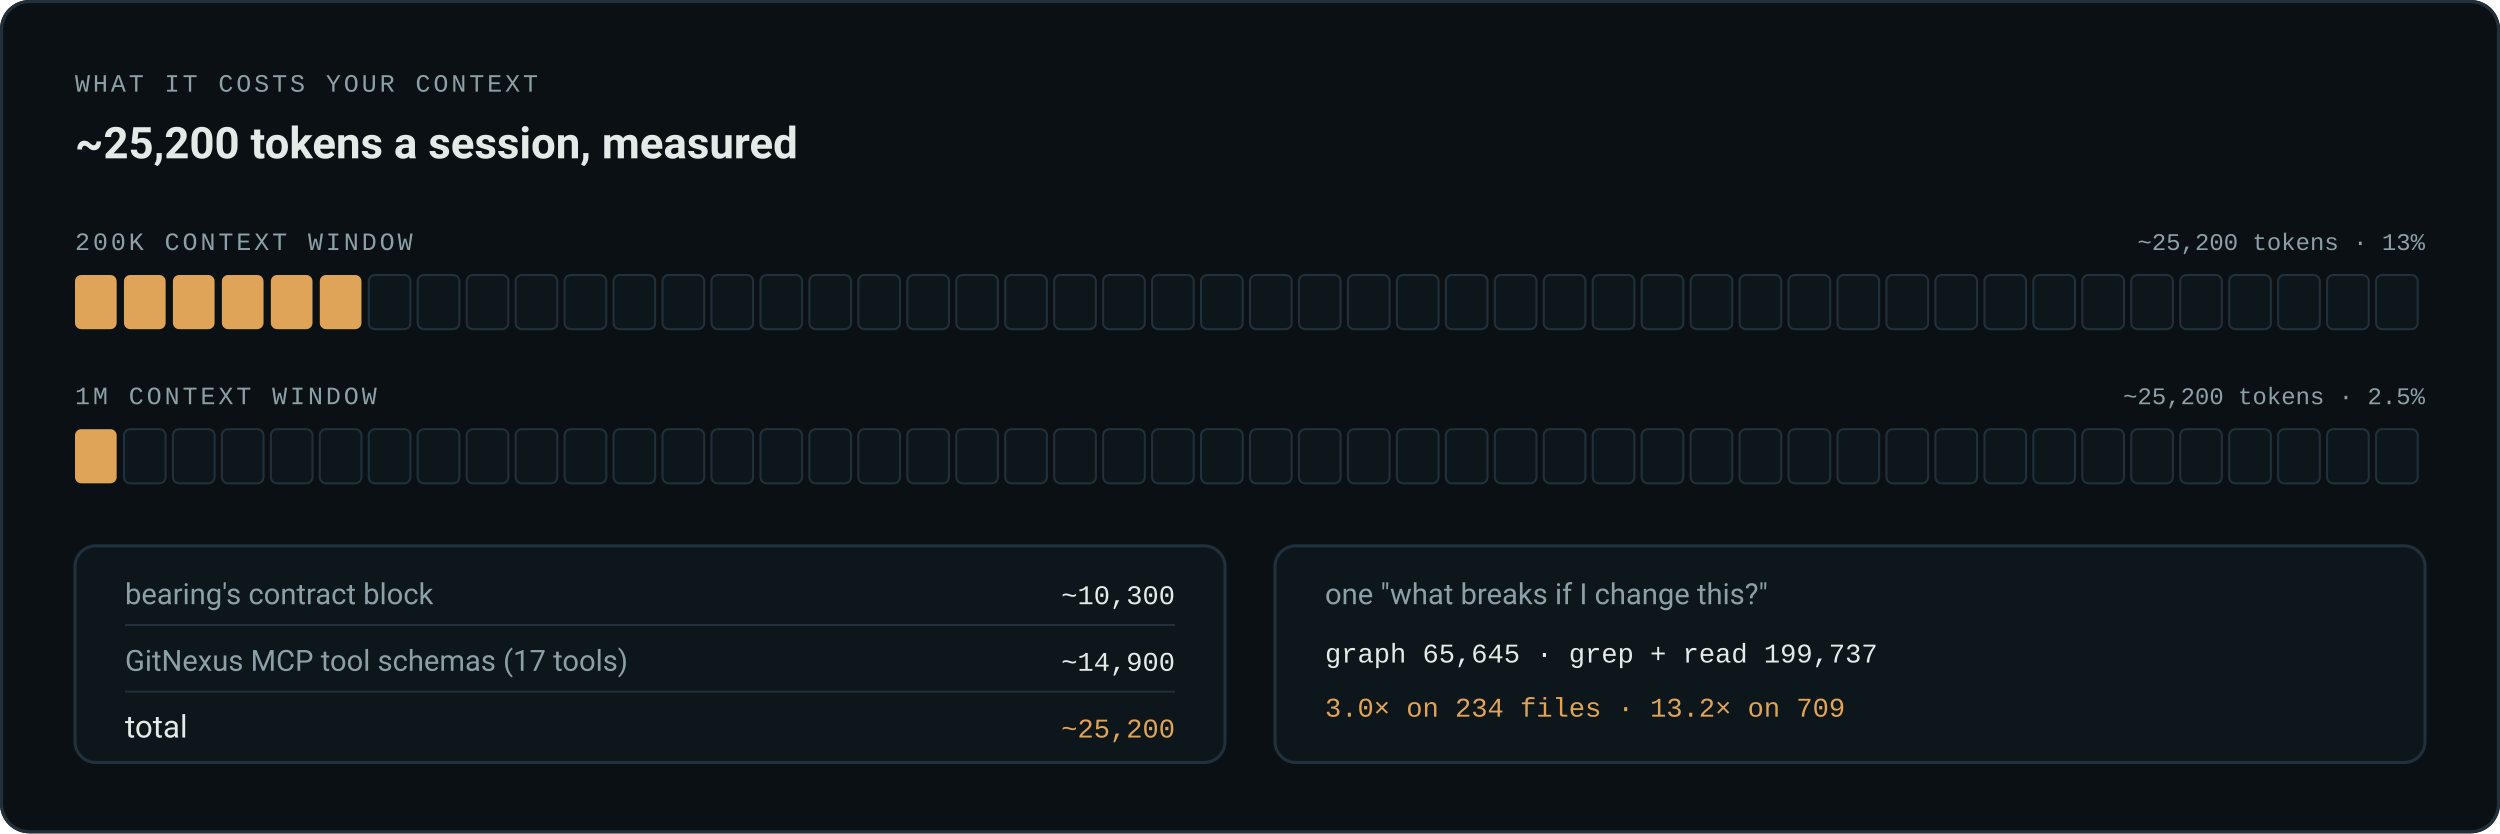
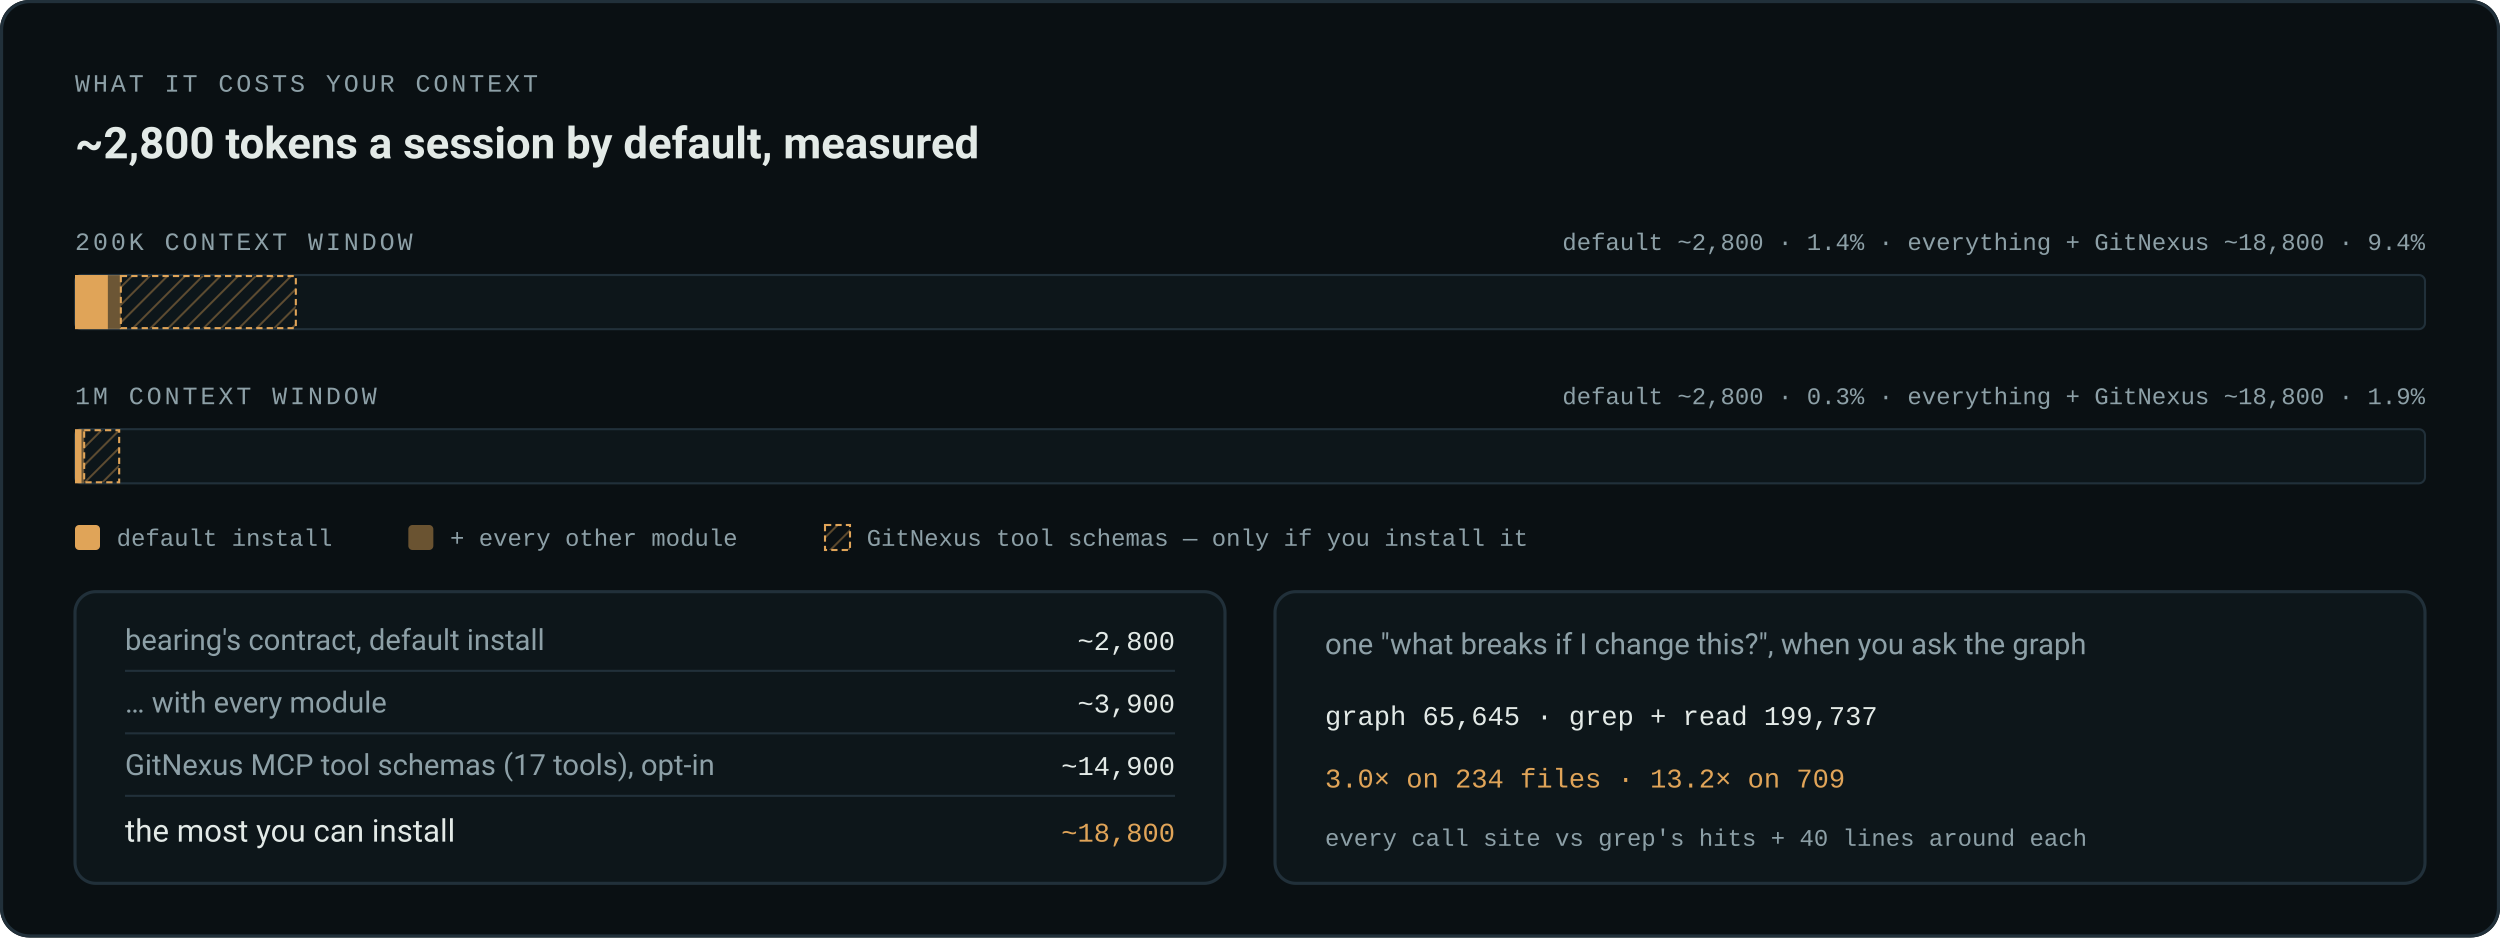
- <svg xmlns="http://www.w3.org/2000/svg" viewBox="0 0 1200 400" width="1200" height="400" role="img" aria-label="bearing costs about 25,200 tokens per session — 13 percent of a 200k context window, 2.5 percent of 1M — split between its own contract and the GitNexus tool schemas, and one impact question costs 3 to 13 times less than grepping and reading the hits.">
+ <svg xmlns="http://www.w3.org/2000/svg" viewBox="0 0 1200 450" width="1200" height="450" role="img" aria-label="bearing costs about 2,800 tokens a session by default — 1.4 percent of a 200k context window — and about 18,800 with every module plus the opt-in GitNexus tool schemas, 9.4 percent. When you ask for the graph, one impact question costs 3 to 13 times less than grepping and reading the hits.">
+   <defs>
+     <pattern id="hatch" width="6" height="6" patternUnits="userSpaceOnUse" patternTransform="rotate(45)">
+       <line x1="0" y1="0" x2="0" y2="6" stroke="#E0A458" stroke-opacity="0.35" stroke-width="2" />
+     </pattern>
+   </defs>
  <style>
-     .s { font-family: -apple-system, BlinkMacSystemFont, 'Segoe UI', Roboto, 'Helvetica Neue', Arial, sans-serif; }
-     .m { font-family: ui-monospace, SFMono-Regular, 'SF Mono', Menlo, Consolas, 'Liberation Mono', monospace; }
    .lab { font-family: ui-monospace, SFMono-Regular, 'SF Mono', Menlo, Consolas, 'Liberation Mono', monospace; font-size: 12px; letter-spacing: 1.4px; fill: #8DA0A7; }
    .h { font-family: -apple-system, BlinkMacSystemFont, 'Segoe UI', Roboto, 'Helvetica Neue', Arial, sans-serif; font-size: 21px; font-weight: 700; fill: #E3EAE7; }
    .t { font-family: -apple-system, BlinkMacSystemFont, 'Segoe UI', Roboto, 'Helvetica Neue', Arial, sans-serif; font-size: 15px; fill: #E3EAE7; }
    .d { font-family: -apple-system, BlinkMacSystemFont, 'Segoe UI', Roboto, 'Helvetica Neue', Arial, sans-serif; font-size: 14px; fill: #8DA0A7; }
    .mono { font-family: ui-monospace, SFMono-Regular, 'SF Mono', Menlo, Consolas, 'Liberation Mono', monospace; font-size: 13px; fill: #E3EAE7; }
-     .monod { font-family: ui-monospace, SFMono-Regular, 'SF Mono', Menlo, Consolas, 'Liberation Mono', monospace; font-size: 13px; fill: #8DA0A7; }
    .small { font-family: ui-monospace, SFMono-Regular, 'SF Mono', Menlo, Consolas, 'Liberation Mono', monospace; font-size: 11.5px; fill: #8DA0A7; }
  </style>
-   <rect width="1200" height="400" rx="14" fill="#0A1013" />
-   <rect x="0.75" y="0.75" width="1198.5" height="398.5" rx="13.5" fill="none" stroke="#21303A" stroke-width="1.5" />
-   <text x="36" y="44" class="lab" text-anchor="start">WHAT IT COSTS YOUR CONTEXT</text>
-   <text x="36" y="76" class="h" text-anchor="start">~25,200 tokens a session, measured</text>
-   <text x="36" y="120" class="lab" text-anchor="start">200K CONTEXT WINDOW</text>
-   <text x="1164" y="120" class="small" text-anchor="end">~25,200 tokens · 13%</text>
-   <rect x="36.0" y="132" width="20" height="26" rx="3" fill="#E0A458" stroke="none" stroke-width="1" />
-   <rect x="59.5" y="132" width="20" height="26" rx="3" fill="#E0A458" stroke="none" stroke-width="1" />
-   <rect x="83.0" y="132" width="20" height="26" rx="3" fill="#E0A458" stroke="none" stroke-width="1" />
-   <rect x="106.5" y="132" width="20" height="26" rx="3" fill="#E0A458" stroke="none" stroke-width="1" />
-   <rect x="130.0" y="132" width="20" height="26" rx="3" fill="#E0A458" stroke="none" stroke-width="1" />
-   <rect x="153.5" y="132" width="20" height="26" rx="3" fill="#E0A458" stroke="none" stroke-width="1" />
-   <rect x="177.0" y="132" width="20" height="26" rx="3" fill="#0D161A" stroke="#21303A" stroke-width="1" />
-   <rect x="200.5" y="132" width="20" height="26" rx="3" fill="#0D161A" stroke="#21303A" stroke-width="1" />
-   <rect x="224.0" y="132" width="20" height="26" rx="3" fill="#0D161A" stroke="#21303A" stroke-width="1" />
-   <rect x="247.5" y="132" width="20" height="26" rx="3" fill="#0D161A" stroke="#21303A" stroke-width="1" />
-   <rect x="271.0" y="132" width="20" height="26" rx="3" fill="#0D161A" stroke="#21303A" stroke-width="1" />
-   <rect x="294.5" y="132" width="20" height="26" rx="3" fill="#0D161A" stroke="#21303A" stroke-width="1" />
-   <rect x="318.0" y="132" width="20" height="26" rx="3" fill="#0D161A" stroke="#21303A" stroke-width="1" />
-   <rect x="341.5" y="132" width="20" height="26" rx="3" fill="#0D161A" stroke="#21303A" stroke-width="1" />
-   <rect x="365.0" y="132" width="20" height="26" rx="3" fill="#0D161A" stroke="#21303A" stroke-width="1" />
-   <rect x="388.5" y="132" width="20" height="26" rx="3" fill="#0D161A" stroke="#21303A" stroke-width="1" />
-   <rect x="412.0" y="132" width="20" height="26" rx="3" fill="#0D161A" stroke="#21303A" stroke-width="1" />
-   <rect x="435.5" y="132" width="20" height="26" rx="3" fill="#0D161A" stroke="#21303A" stroke-width="1" />
-   <rect x="459.0" y="132" width="20" height="26" rx="3" fill="#0D161A" stroke="#21303A" stroke-width="1" />
-   <rect x="482.5" y="132" width="20" height="26" rx="3" fill="#0D161A" stroke="#21303A" stroke-width="1" />
-   <rect x="506.0" y="132" width="20" height="26" rx="3" fill="#0D161A" stroke="#21303A" stroke-width="1" />
-   <rect x="529.5" y="132" width="20" height="26" rx="3" fill="#0D161A" stroke="#21303A" stroke-width="1" />
-   <rect x="553.0" y="132" width="20" height="26" rx="3" fill="#0D161A" stroke="#21303A" stroke-width="1" />
-   <rect x="576.5" y="132" width="20" height="26" rx="3" fill="#0D161A" stroke="#21303A" stroke-width="1" />
-   <rect x="600.0" y="132" width="20" height="26" rx="3" fill="#0D161A" stroke="#21303A" stroke-width="1" />
-   <rect x="623.5" y="132" width="20" height="26" rx="3" fill="#0D161A" stroke="#21303A" stroke-width="1" />
-   <rect x="647.0" y="132" width="20" height="26" rx="3" fill="#0D161A" stroke="#21303A" stroke-width="1" />
-   <rect x="670.5" y="132" width="20" height="26" rx="3" fill="#0D161A" stroke="#21303A" stroke-width="1" />
-   <rect x="694.0" y="132" width="20" height="26" rx="3" fill="#0D161A" stroke="#21303A" stroke-width="1" />
-   <rect x="717.5" y="132" width="20" height="26" rx="3" fill="#0D161A" stroke="#21303A" stroke-width="1" />
-   <rect x="741.0" y="132" width="20" height="26" rx="3" fill="#0D161A" stroke="#21303A" stroke-width="1" />
-   <rect x="764.5" y="132" width="20" height="26" rx="3" fill="#0D161A" stroke="#21303A" stroke-width="1" />
-   <rect x="788.0" y="132" width="20" height="26" rx="3" fill="#0D161A" stroke="#21303A" stroke-width="1" />
-   <rect x="811.5" y="132" width="20" height="26" rx="3" fill="#0D161A" stroke="#21303A" stroke-width="1" />
-   <rect x="835.0" y="132" width="20" height="26" rx="3" fill="#0D161A" stroke="#21303A" stroke-width="1" />
-   <rect x="858.5" y="132" width="20" height="26" rx="3" fill="#0D161A" stroke="#21303A" stroke-width="1" />
-   <rect x="882.0" y="132" width="20" height="26" rx="3" fill="#0D161A" stroke="#21303A" stroke-width="1" />
-   <rect x="905.5" y="132" width="20" height="26" rx="3" fill="#0D161A" stroke="#21303A" stroke-width="1" />
-   <rect x="929.0" y="132" width="20" height="26" rx="3" fill="#0D161A" stroke="#21303A" stroke-width="1" />
-   <rect x="952.5" y="132" width="20" height="26" rx="3" fill="#0D161A" stroke="#21303A" stroke-width="1" />
-   <rect x="976.0" y="132" width="20" height="26" rx="3" fill="#0D161A" stroke="#21303A" stroke-width="1" />
-   <rect x="999.5" y="132" width="20" height="26" rx="3" fill="#0D161A" stroke="#21303A" stroke-width="1" />
-   <rect x="1023.0" y="132" width="20" height="26" rx="3" fill="#0D161A" stroke="#21303A" stroke-width="1" />
-   <rect x="1046.5" y="132" width="20" height="26" rx="3" fill="#0D161A" stroke="#21303A" stroke-width="1" />
-   <rect x="1070.0" y="132" width="20" height="26" rx="3" fill="#0D161A" stroke="#21303A" stroke-width="1" />
-   <rect x="1093.5" y="132" width="20" height="26" rx="3" fill="#0D161A" stroke="#21303A" stroke-width="1" />
-   <rect x="1117.0" y="132" width="20" height="26" rx="3" fill="#0D161A" stroke="#21303A" stroke-width="1" />
-   <rect x="1140.5" y="132" width="20" height="26" rx="3" fill="#0D161A" stroke="#21303A" stroke-width="1" />
-   <text x="36" y="194" class="lab" text-anchor="start">1M CONTEXT WINDOW</text>
-   <text x="1164" y="194" class="small" text-anchor="end">~25,200 tokens · 2.5%</text>
-   <rect x="36.0" y="206" width="20" height="26" rx="3" fill="#E0A458" stroke="none" stroke-width="1" />
-   <rect x="59.5" y="206" width="20" height="26" rx="3" fill="#0D161A" stroke="#21303A" stroke-width="1" />
-   <rect x="83.0" y="206" width="20" height="26" rx="3" fill="#0D161A" stroke="#21303A" stroke-width="1" />
-   <rect x="106.5" y="206" width="20" height="26" rx="3" fill="#0D161A" stroke="#21303A" stroke-width="1" />
-   <rect x="130.0" y="206" width="20" height="26" rx="3" fill="#0D161A" stroke="#21303A" stroke-width="1" />
-   <rect x="153.5" y="206" width="20" height="26" rx="3" fill="#0D161A" stroke="#21303A" stroke-width="1" />
-   <rect x="177.0" y="206" width="20" height="26" rx="3" fill="#0D161A" stroke="#21303A" stroke-width="1" />
-   <rect x="200.5" y="206" width="20" height="26" rx="3" fill="#0D161A" stroke="#21303A" stroke-width="1" />
-   <rect x="224.0" y="206" width="20" height="26" rx="3" fill="#0D161A" stroke="#21303A" stroke-width="1" />
-   <rect x="247.5" y="206" width="20" height="26" rx="3" fill="#0D161A" stroke="#21303A" stroke-width="1" />
-   <rect x="271.0" y="206" width="20" height="26" rx="3" fill="#0D161A" stroke="#21303A" stroke-width="1" />
-   <rect x="294.5" y="206" width="20" height="26" rx="3" fill="#0D161A" stroke="#21303A" stroke-width="1" />
-   <rect x="318.0" y="206" width="20" height="26" rx="3" fill="#0D161A" stroke="#21303A" stroke-width="1" />
-   <rect x="341.5" y="206" width="20" height="26" rx="3" fill="#0D161A" stroke="#21303A" stroke-width="1" />
-   <rect x="365.0" y="206" width="20" height="26" rx="3" fill="#0D161A" stroke="#21303A" stroke-width="1" />
-   <rect x="388.5" y="206" width="20" height="26" rx="3" fill="#0D161A" stroke="#21303A" stroke-width="1" />
-   <rect x="412.0" y="206" width="20" height="26" rx="3" fill="#0D161A" stroke="#21303A" stroke-width="1" />
-   <rect x="435.5" y="206" width="20" height="26" rx="3" fill="#0D161A" stroke="#21303A" stroke-width="1" />
-   <rect x="459.0" y="206" width="20" height="26" rx="3" fill="#0D161A" stroke="#21303A" stroke-width="1" />
-   <rect x="482.5" y="206" width="20" height="26" rx="3" fill="#0D161A" stroke="#21303A" stroke-width="1" />
-   <rect x="506.0" y="206" width="20" height="26" rx="3" fill="#0D161A" stroke="#21303A" stroke-width="1" />
-   <rect x="529.5" y="206" width="20" height="26" rx="3" fill="#0D161A" stroke="#21303A" stroke-width="1" />
-   <rect x="553.0" y="206" width="20" height="26" rx="3" fill="#0D161A" stroke="#21303A" stroke-width="1" />
-   <rect x="576.5" y="206" width="20" height="26" rx="3" fill="#0D161A" stroke="#21303A" stroke-width="1" />
-   <rect x="600.0" y="206" width="20" height="26" rx="3" fill="#0D161A" stroke="#21303A" stroke-width="1" />
-   <rect x="623.5" y="206" width="20" height="26" rx="3" fill="#0D161A" stroke="#21303A" stroke-width="1" />
-   <rect x="647.0" y="206" width="20" height="26" rx="3" fill="#0D161A" stroke="#21303A" stroke-width="1" />
-   <rect x="670.5" y="206" width="20" height="26" rx="3" fill="#0D161A" stroke="#21303A" stroke-width="1" />
-   <rect x="694.0" y="206" width="20" height="26" rx="3" fill="#0D161A" stroke="#21303A" stroke-width="1" />
-   <rect x="717.5" y="206" width="20" height="26" rx="3" fill="#0D161A" stroke="#21303A" stroke-width="1" />
-   <rect x="741.0" y="206" width="20" height="26" rx="3" fill="#0D161A" stroke="#21303A" stroke-width="1" />
-   <rect x="764.5" y="206" width="20" height="26" rx="3" fill="#0D161A" stroke="#21303A" stroke-width="1" />
-   <rect x="788.0" y="206" width="20" height="26" rx="3" fill="#0D161A" stroke="#21303A" stroke-width="1" />
-   <rect x="811.5" y="206" width="20" height="26" rx="3" fill="#0D161A" stroke="#21303A" stroke-width="1" />
-   <rect x="835.0" y="206" width="20" height="26" rx="3" fill="#0D161A" stroke="#21303A" stroke-width="1" />
-   <rect x="858.5" y="206" width="20" height="26" rx="3" fill="#0D161A" stroke="#21303A" stroke-width="1" />
-   <rect x="882.0" y="206" width="20" height="26" rx="3" fill="#0D161A" stroke="#21303A" stroke-width="1" />
-   <rect x="905.5" y="206" width="20" height="26" rx="3" fill="#0D161A" stroke="#21303A" stroke-width="1" />
-   <rect x="929.0" y="206" width="20" height="26" rx="3" fill="#0D161A" stroke="#21303A" stroke-width="1" />
-   <rect x="952.5" y="206" width="20" height="26" rx="3" fill="#0D161A" stroke="#21303A" stroke-width="1" />
-   <rect x="976.0" y="206" width="20" height="26" rx="3" fill="#0D161A" stroke="#21303A" stroke-width="1" />
-   <rect x="999.5" y="206" width="20" height="26" rx="3" fill="#0D161A" stroke="#21303A" stroke-width="1" />
-   <rect x="1023.0" y="206" width="20" height="26" rx="3" fill="#0D161A" stroke="#21303A" stroke-width="1" />
-   <rect x="1046.5" y="206" width="20" height="26" rx="3" fill="#0D161A" stroke="#21303A" stroke-width="1" />
-   <rect x="1070.0" y="206" width="20" height="26" rx="3" fill="#0D161A" stroke="#21303A" stroke-width="1" />
-   <rect x="1093.5" y="206" width="20" height="26" rx="3" fill="#0D161A" stroke="#21303A" stroke-width="1" />
-   <rect x="1117.0" y="206" width="20" height="26" rx="3" fill="#0D161A" stroke="#21303A" stroke-width="1" />
-   <rect x="1140.5" y="206" width="20" height="26" rx="3" fill="#0D161A" stroke="#21303A" stroke-width="1" />
-   <rect x="36" y="262" width="552" height="104" rx="10" fill="#0D161A" stroke="#21303A" stroke-width="1.5" />
-   <text x="60" y="290" class="d" text-anchor="start">bearing's contract block</text>
-   <text x="564" y="290" class="mono" text-anchor="end">~10,300</text>
-   <line x1="60" y1="300" x2="564" y2="300" stroke="#21303A" stroke-width="1" />
-   <text x="60" y="322" class="d" text-anchor="start">GitNexus MCP tool schemas (17 tools)</text>
-   <text x="564" y="322" class="mono" text-anchor="end">~14,900</text>
-   <line x1="60" y1="332" x2="564" y2="332" stroke="#21303A" stroke-width="1" />
-   <text x="60" y="354" class="t" text-anchor="start">total</text>
-   <text x="564" y="354" class="mono" text-anchor="end" style="fill:#E0A458">~25,200</text>
-   <rect x="612" y="262" width="552" height="104" rx="10" fill="#0D161A" stroke="#21303A" stroke-width="1.5" />
-   <text x="636" y="290" class="d" text-anchor="start">one "what breaks if I change this?"</text>
-   <text x="636" y="318" class="mono" text-anchor="start">graph 65,645   ·   grep + read 199,737</text>
-   <text x="636" y="344" class="mono" text-anchor="start" style="fill:#E0A458">3.0× on 234 files   ·   13.2× on 709</text>
+   <rect width="1200" height="450" rx="14" fill="#0A1013" />
+   <rect x="0.75" y="0.75" width="1198.5" height="448.5" rx="13.5" fill="none" stroke="#21303A" stroke-width="1.5" />
+   <text x="36" y="44" class="lab">WHAT IT COSTS YOUR CONTEXT</text>
+   <text x="36" y="76" class="h">~2,800 tokens a session by default, measured</text>
+   <text x="36" y="120" class="lab">200K CONTEXT WINDOW</text>
+   <text x="1164" y="120" class="small" text-anchor="end">default ~2,800 · 1.4%   ·   everything + GitNexus ~18,800 · 9.4%</text>
+   <rect x="36" y="132" width="1128" height="26" rx="3" fill="#0D161A" stroke="#21303A" stroke-width="1" />
+   <rect x="58.0" y="132.5" width="84.0" height="25" fill="url(#hatch)" stroke="#E0A458" stroke-width="1" stroke-dasharray="3 2" />
+   <rect x="51.8" y="132" width="6.2" height="26" fill="#E0A458" fill-opacity="0.45" />
+   <rect x="36" y="132" width="15.8" height="26" fill="#E0A458" />
+   <text x="36" y="194" class="lab">1M CONTEXT WINDOW</text>
+   <text x="1164" y="194" class="small" text-anchor="end">default ~2,800 · 0.3%   ·   everything + GitNexus ~18,800 · 1.9%</text>
+   <rect x="36" y="206" width="1128" height="26" rx="3" fill="#0D161A" stroke="#21303A" stroke-width="1" />
+   <rect x="40.4" y="206.5" width="16.8" height="25" fill="url(#hatch)" stroke="#E0A458" stroke-width="1" stroke-dasharray="3 2" />
+   <rect x="39.2" y="206" width="1.2" height="26" fill="#E0A458" fill-opacity="0.45" />
+   <rect x="36" y="206" width="3.2" height="26" fill="#E0A458" />
+   <rect x="36" y="252" width="12" height="12" rx="2" fill="#E0A458" />
+   <text x="56" y="262" class="small">default install</text>
+   <rect x="196" y="252" width="12" height="12" rx="2" fill="#E0A458" fill-opacity="0.45" />
+   <text x="216" y="262" class="small">+ every other module</text>
+   <rect x="396" y="252" width="12" height="12" fill="url(#hatch)" stroke="#E0A458" stroke-width="1" stroke-dasharray="3 2" />
+   <text x="416" y="262" class="small">GitNexus tool schemas — only if you install it</text>
+   <rect x="36" y="284" width="552" height="140" rx="10" fill="#0D161A" stroke="#21303A" stroke-width="1.5" />
+   <text x="60" y="312" class="d">bearing's contract, default install</text>
+   <text x="564" y="312" class="mono" text-anchor="end">~2,800</text>
+   <line x1="60" y1="322" x2="564" y2="322" stroke="#21303A" stroke-width="1" />
+   <text x="60" y="342" class="d">… with every module</text>
+   <text x="564" y="342" class="mono" text-anchor="end">~3,900</text>
+   <line x1="60" y1="352" x2="564" y2="352" stroke="#21303A" stroke-width="1" />
+   <text x="60" y="372" class="d">GitNexus MCP tool schemas (17 tools), opt-in</text>
+   <text x="564" y="372" class="mono" text-anchor="end">~14,900</text>
+   <line x1="60" y1="382" x2="564" y2="382" stroke="#21303A" stroke-width="1" />
+   <text x="60" y="404" class="t">the most you can install</text>
+   <text x="564" y="404" class="mono" text-anchor="end" style="fill:#E0A458">~18,800</text>
+   <rect x="612" y="284" width="552" height="140" rx="10" fill="#0D161A" stroke="#21303A" stroke-width="1.5" />
+   <text x="636" y="314" class="d">one "what breaks if I change this?", when you ask the graph</text>
+   <text x="636" y="348" class="mono">graph 65,645   ·   grep + read 199,737</text>
+   <text x="636" y="378" class="mono" style="fill:#E0A458">3.0× on 234 files   ·   13.2× on 709</text>
+   <text x="636" y="406" class="small">every call site vs grep's hits + 40 lines around each</text>
</svg>
